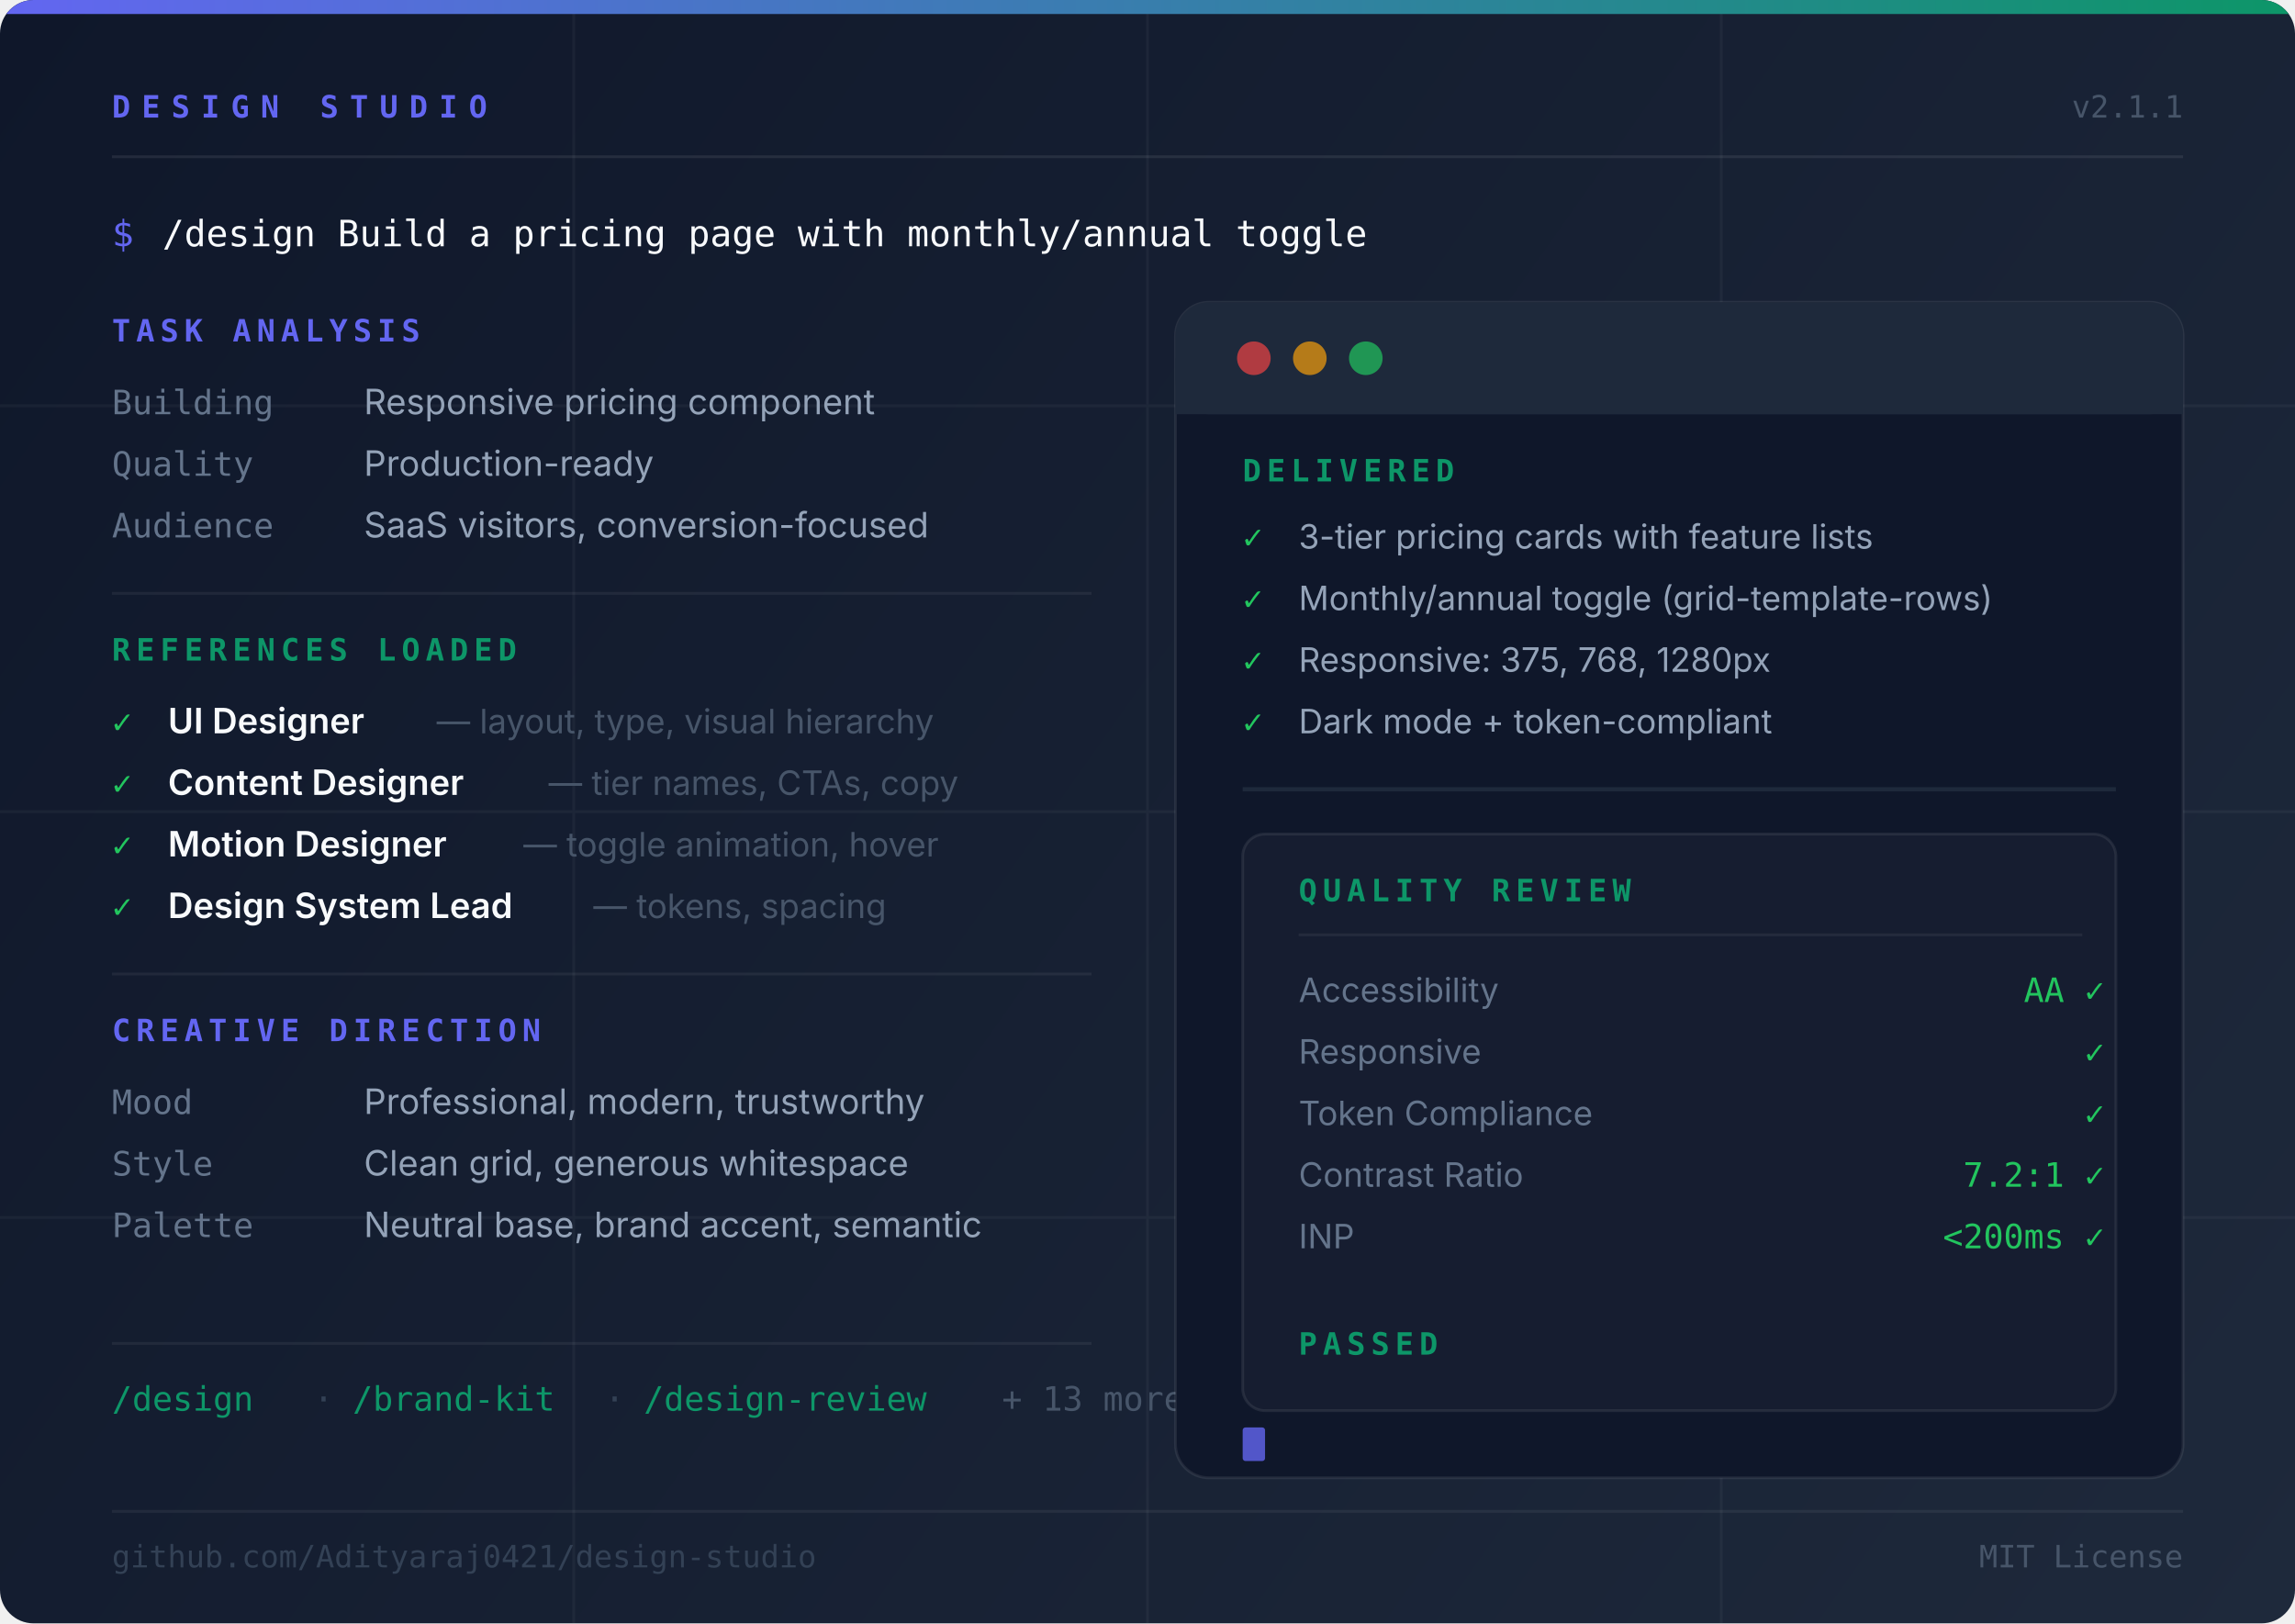
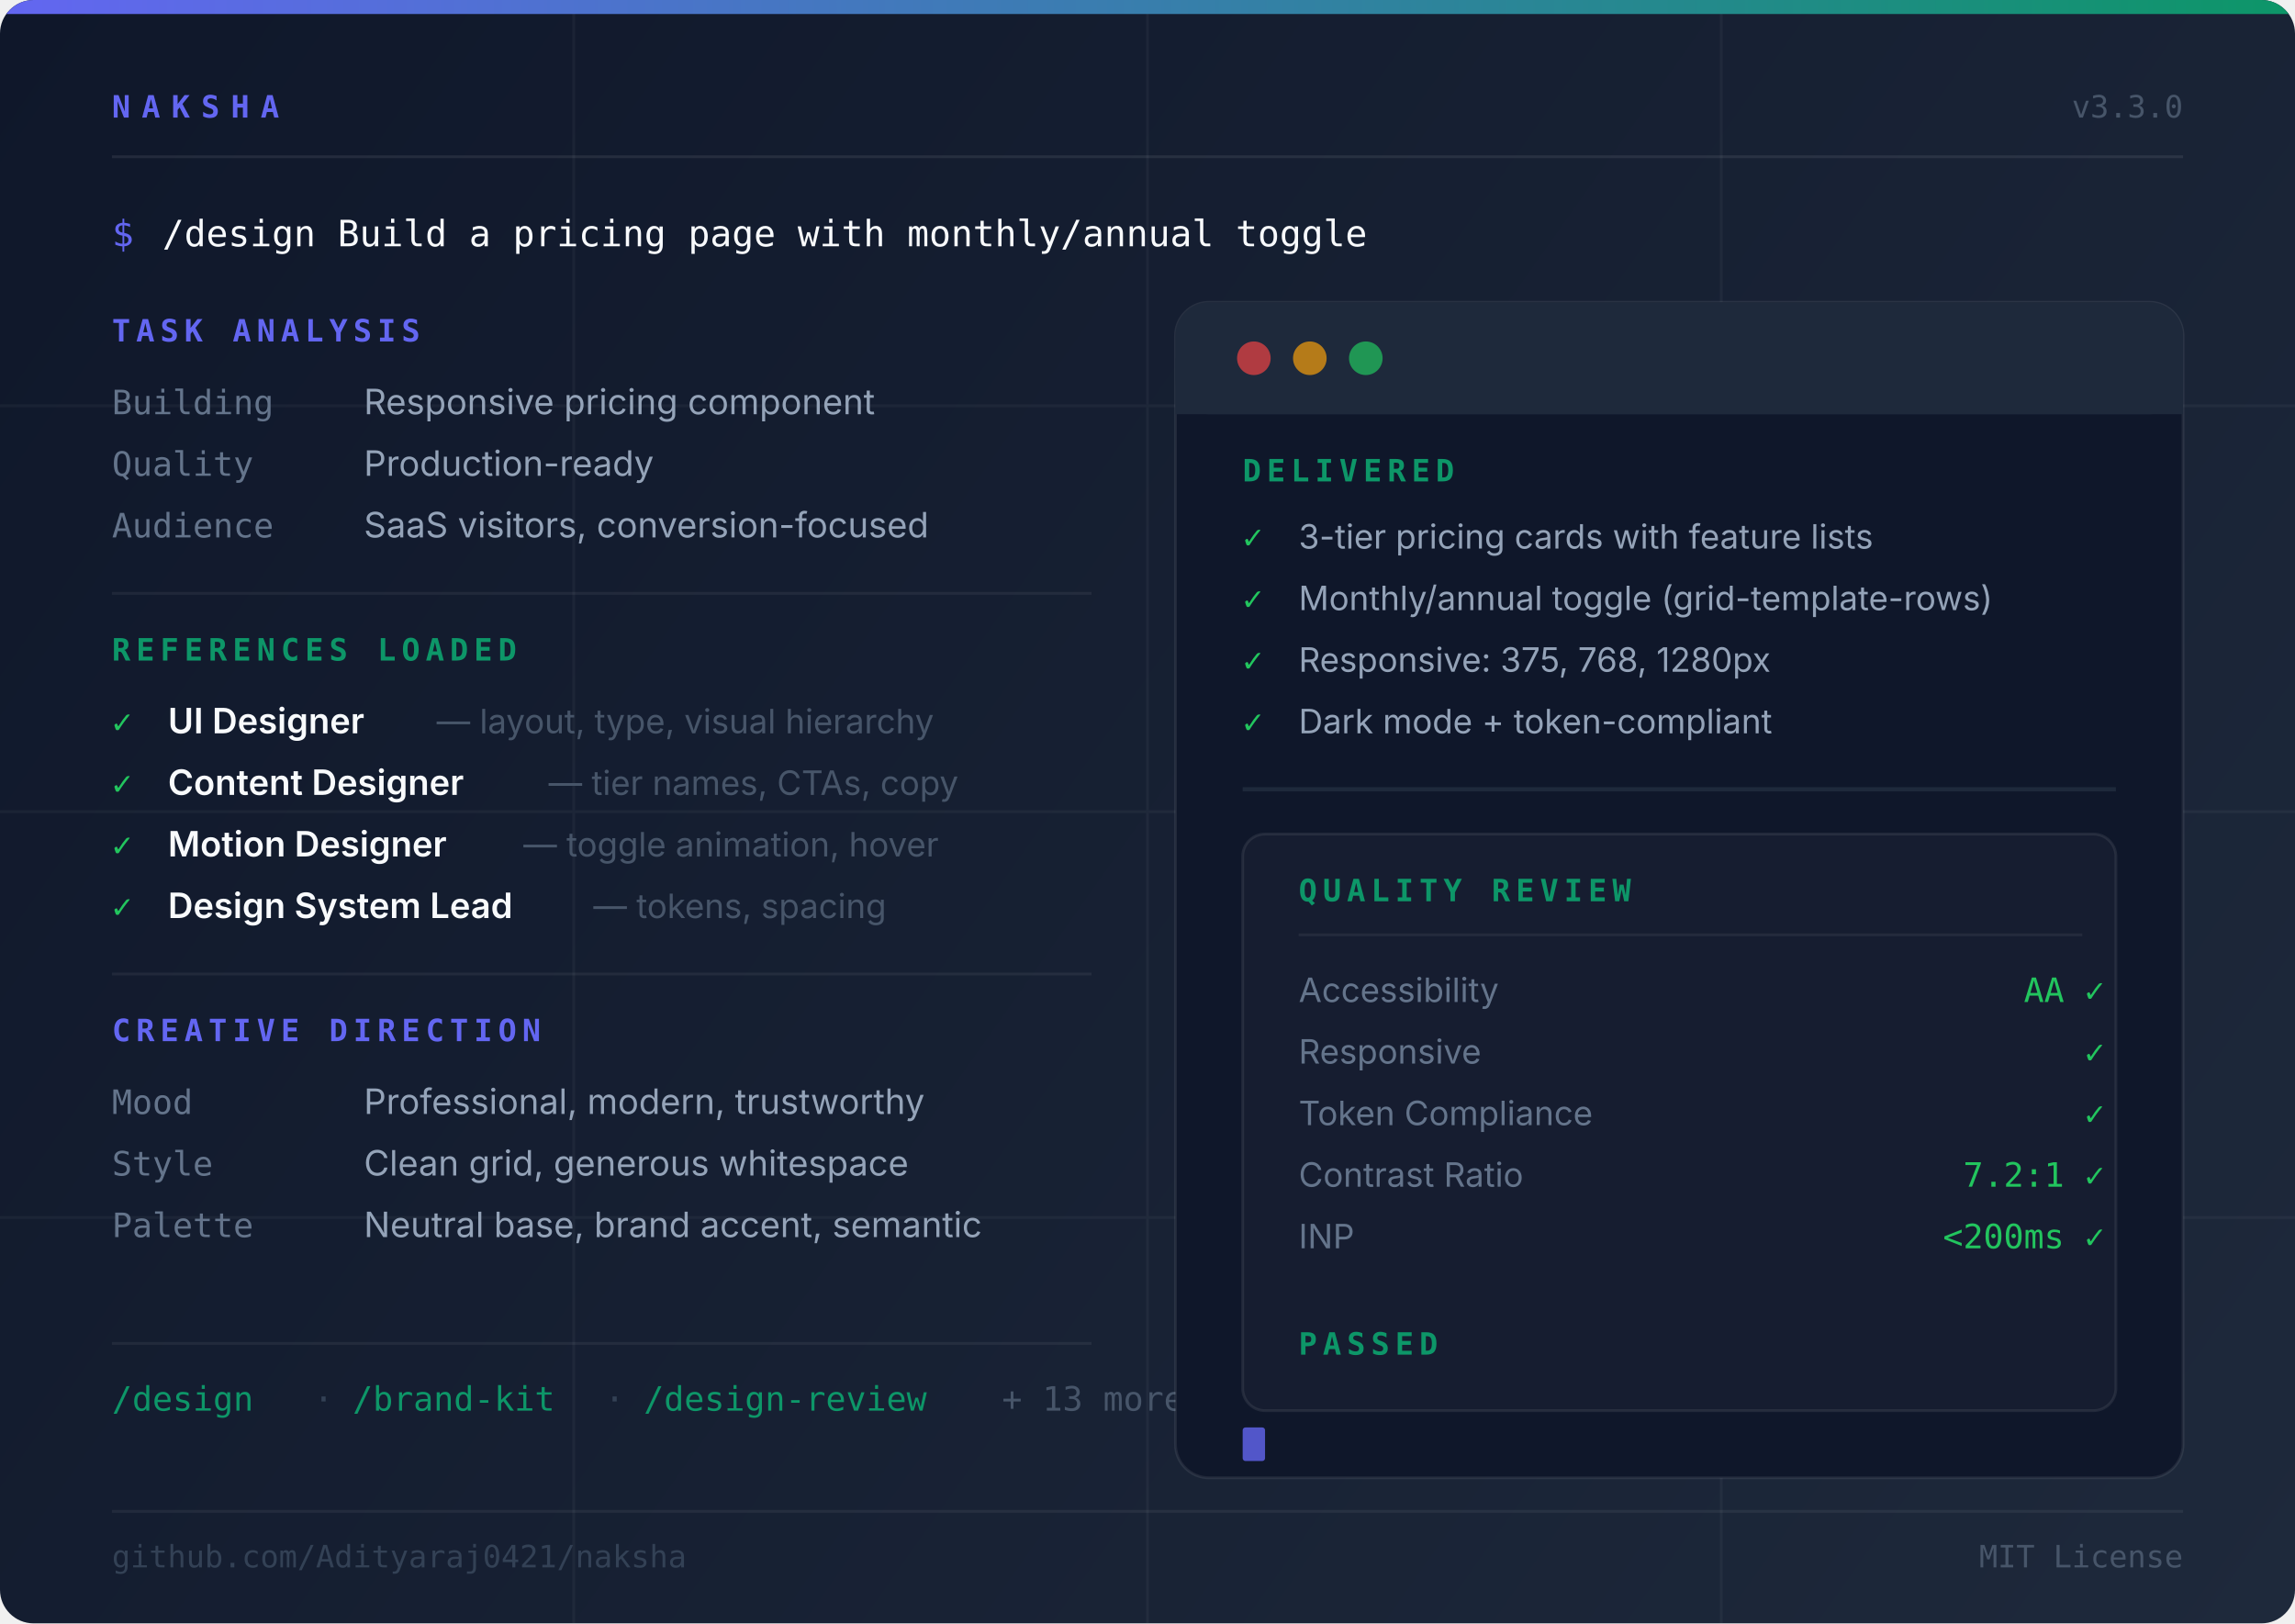
<svg xmlns="http://www.w3.org/2000/svg" viewBox="0 0 820 580" width="820" height="580">
  <defs>
    <linearGradient id="bg" x1="0" y1="0" x2="820" y2="580" gradientUnits="userSpaceOnUse">
      <stop offset="0%" stop-color="#0f172a" />
      <stop offset="100%" stop-color="#1e293b" />
    </linearGradient>
    <linearGradient id="accent" x1="0" y1="0" x2="820" y2="0" gradientUnits="userSpaceOnUse">
      <stop offset="0%" stop-color="#6366f1" />
      <stop offset="100%" stop-color="#0D9668" />
    </linearGradient>
    <clipPath id="card-clip">
      <rect x="0" y="0" width="820" height="580" rx="12" />
    </clipPath>
  </defs>
  <g clip-path="url(#card-clip)">
    <rect width="820" height="580" fill="url(#bg)" />
    <g opacity="0.04" stroke="#fff" stroke-width="1">
      <line x1="0" y1="145" x2="820" y2="145" />
      <line x1="0" y1="290" x2="820" y2="290" />
      <line x1="0" y1="435" x2="820" y2="435" />
      <line x1="205" y1="0" x2="205" y2="580" />
      <line x1="410" y1="0" x2="410" y2="580" />
      <line x1="615" y1="0" x2="615" y2="580" />
    </g>
    <rect width="820" height="5" fill="url(#accent)" />
-     <text x="40" y="42" font-family="ui-monospace, 'SF Mono', Menlo, monospace" font-size="11" font-weight="600" fill="#6366f1" letter-spacing="4">DESIGN STUDIO</text>
-     <text x="780" y="42" text-anchor="end" font-family="ui-monospace, 'SF Mono', Menlo, monospace" font-size="11" fill="#475569">v2.1.1</text>
+     <text x="40" y="42" font-family="ui-monospace, 'SF Mono', Menlo, monospace" font-size="11" font-weight="600" fill="#6366f1" letter-spacing="4">NAKSHA</text>
+     <text x="780" y="42" text-anchor="end" font-family="ui-monospace, 'SF Mono', Menlo, monospace" font-size="11" fill="#475569">v3.3.0</text>
    <line x1="40" y1="56" x2="780" y2="56" stroke="#ffffff" stroke-opacity="0.08" stroke-width="1" />
    <text x="40" y="88" font-family="ui-monospace, 'SF Mono', Menlo, monospace" font-size="13" fill="#6366f1">$</text>
    <text x="58" y="88" font-family="ui-monospace, 'SF Mono', Menlo, monospace" font-size="13" fill="#f8fafc">/design Build a pricing page with monthly/annual toggle</text>
    <text x="40" y="122" font-family="ui-monospace, 'SF Mono', Menlo, monospace" font-size="11" font-weight="600" fill="#6366f1" letter-spacing="2">TASK ANALYSIS</text>
    <text x="40" y="148" font-family="ui-monospace, 'SF Mono', Menlo, monospace" font-size="12" fill="#64748b">Building</text>
    <text x="130" y="148" font-family="-apple-system, 'Segoe UI', sans-serif" font-size="12.5" fill="#94a3b8">Responsive pricing component</text>
    <text x="40" y="170" font-family="ui-monospace, 'SF Mono', Menlo, monospace" font-size="12" fill="#64748b">Quality </text>
    <text x="130" y="170" font-family="-apple-system, 'Segoe UI', sans-serif" font-size="12.5" fill="#94a3b8">Production-ready</text>
    <text x="40" y="192" font-family="ui-monospace, 'SF Mono', Menlo, monospace" font-size="12" fill="#64748b">Audience</text>
    <text x="130" y="192" font-family="-apple-system, 'Segoe UI', sans-serif" font-size="12.5" fill="#94a3b8">SaaS visitors, conversion-focused</text>
    <line x1="40" y1="212" x2="390" y2="212" stroke="#ffffff" stroke-opacity="0.06" stroke-width="1" />
    <text x="40" y="236" font-family="ui-monospace, 'SF Mono', Menlo, monospace" font-size="11" font-weight="600" fill="#0D9668" letter-spacing="2">REFERENCES LOADED</text>
    <text x="40" y="262" font-family="ui-monospace, 'SF Mono', Menlo, monospace" font-size="12" fill="#22c55e">✓</text>
    <text x="60" y="262" font-family="-apple-system, 'Segoe UI', sans-serif" font-size="12.5" font-weight="600" fill="#f8fafc">UI Designer</text>
    <text x="156" y="262" font-family="-apple-system, 'Segoe UI', sans-serif" font-size="12" fill="#475569">— layout, type, visual hierarchy</text>
    <text x="40" y="284" font-family="ui-monospace, 'SF Mono', Menlo, monospace" font-size="12" fill="#22c55e">✓</text>
    <text x="60" y="284" font-family="-apple-system, 'Segoe UI', sans-serif" font-size="12.5" font-weight="600" fill="#f8fafc">Content Designer</text>
    <text x="196" y="284" font-family="-apple-system, 'Segoe UI', sans-serif" font-size="12" fill="#475569">— tier names, CTAs, copy</text>
    <text x="40" y="306" font-family="ui-monospace, 'SF Mono', Menlo, monospace" font-size="12" fill="#22c55e">✓</text>
    <text x="60" y="306" font-family="-apple-system, 'Segoe UI', sans-serif" font-size="12.5" font-weight="600" fill="#f8fafc">Motion Designer</text>
    <text x="187" y="306" font-family="-apple-system, 'Segoe UI', sans-serif" font-size="12" fill="#475569">— toggle animation, hover</text>
    <text x="40" y="328" font-family="ui-monospace, 'SF Mono', Menlo, monospace" font-size="12" fill="#22c55e">✓</text>
    <text x="60" y="328" font-family="-apple-system, 'Segoe UI', sans-serif" font-size="12.5" font-weight="600" fill="#f8fafc">Design System Lead</text>
    <text x="212" y="328" font-family="-apple-system, 'Segoe UI', sans-serif" font-size="12" fill="#475569">— tokens, spacing</text>
    <line x1="40" y1="348" x2="390" y2="348" stroke="#ffffff" stroke-opacity="0.06" stroke-width="1" />
    <text x="40" y="372" font-family="ui-monospace, 'SF Mono', Menlo, monospace" font-size="11" font-weight="600" fill="#6366f1" letter-spacing="2">CREATIVE DIRECTION</text>
    <text x="40" y="398" font-family="ui-monospace, 'SF Mono', Menlo, monospace" font-size="12" fill="#64748b">Mood   </text>
    <text x="130" y="398" font-family="-apple-system, 'Segoe UI', sans-serif" font-size="12.5" fill="#94a3b8">Professional, modern, trustworthy</text>
    <text x="40" y="420" font-family="ui-monospace, 'SF Mono', Menlo, monospace" font-size="12" fill="#64748b">Style  </text>
    <text x="130" y="420" font-family="-apple-system, 'Segoe UI', sans-serif" font-size="12.5" fill="#94a3b8">Clean grid, generous whitespace</text>
    <text x="40" y="442" font-family="ui-monospace, 'SF Mono', Menlo, monospace" font-size="12" fill="#64748b">Palette</text>
    <text x="130" y="442" font-family="-apple-system, 'Segoe UI', sans-serif" font-size="12.5" fill="#94a3b8">Neutral base, brand accent, semantic</text>
    <line x1="40" y1="480" x2="390" y2="480" stroke="#ffffff" stroke-opacity="0.06" stroke-width="1" />
    <text x="40" y="504" font-family="ui-monospace, 'SF Mono', Menlo, monospace" font-size="12" fill="#0D9668">/design</text>
    <text x="112" y="504" font-family="ui-monospace, 'SF Mono', Menlo, monospace" font-size="12" fill="#334155">·</text>
    <text x="126" y="504" font-family="ui-monospace, 'SF Mono', Menlo, monospace" font-size="12" fill="#0D9668">/brand-kit</text>
    <text x="216" y="504" font-family="ui-monospace, 'SF Mono', Menlo, monospace" font-size="12" fill="#334155">·</text>
    <text x="230" y="504" font-family="ui-monospace, 'SF Mono', Menlo, monospace" font-size="12" fill="#0D9668">/design-review</text>
    <text x="358" y="504" font-family="ui-monospace, 'SF Mono', Menlo, monospace" font-size="12" fill="#475569">+ 13 more</text>
    <rect x="420" y="108" width="360" height="420" rx="12" fill="#0f172a" stroke="#ffffff" stroke-opacity="0.08" stroke-width="1" />
    <rect x="420" y="108" width="360" height="40" rx="12" fill="#1e293b" />
    <rect x="420" y="128" width="360" height="20" fill="#1e293b" />
    <circle cx="448" cy="128" r="6" fill="#ef4444" fill-opacity="0.7" />
    <circle cx="468" cy="128" r="6" fill="#f59e0b" fill-opacity="0.7" />
    <circle cx="488" cy="128" r="6" fill="#22c55e" fill-opacity="0.7" />
    <text x="444" y="172" font-family="ui-monospace, 'SF Mono', Menlo, monospace" font-size="11" font-weight="600" fill="#0D9668" letter-spacing="2">DELIVERED</text>
    <text x="444" y="196" font-family="ui-monospace, 'SF Mono', Menlo, monospace" font-size="12" fill="#22c55e">✓</text>
    <text x="464" y="196" font-family="-apple-system, 'Segoe UI', sans-serif" font-size="12" fill="#94a3b8">3-tier pricing cards with feature lists</text>
    <text x="444" y="218" font-family="ui-monospace, 'SF Mono', Menlo, monospace" font-size="12" fill="#22c55e">✓</text>
    <text x="464" y="218" font-family="-apple-system, 'Segoe UI', sans-serif" font-size="12" fill="#94a3b8">Monthly/annual toggle (grid-template-rows)</text>
    <text x="444" y="240" font-family="ui-monospace, 'SF Mono', Menlo, monospace" font-size="12" fill="#22c55e">✓</text>
    <text x="464" y="240" font-family="-apple-system, 'Segoe UI', sans-serif" font-size="12" fill="#94a3b8">Responsive: 375, 768, 1280px</text>
    <text x="444" y="262" font-family="ui-monospace, 'SF Mono', Menlo, monospace" font-size="12" fill="#22c55e">✓</text>
    <text x="464" y="262" font-family="-apple-system, 'Segoe UI', sans-serif" font-size="12" fill="#94a3b8">Dark mode + token-compliant</text>
    <line x1="444" y1="282" x2="756" y2="282" stroke="#1e293b" stroke-width="1.5" />
    <rect x="444" y="298" width="312" height="206" rx="8" fill="#ffffff" fill-opacity="0.03" stroke="#ffffff" stroke-opacity="0.08" stroke-width="1" />
    <text x="464" y="322" font-family="ui-monospace, 'SF Mono', Menlo, monospace" font-size="11" font-weight="600" fill="#0D9668" letter-spacing="2">QUALITY REVIEW</text>
    <line x1="464" y1="334" x2="744" y2="334" stroke="#ffffff" stroke-opacity="0.06" stroke-width="1" />
    <text x="464" y="358" font-family="-apple-system, 'Segoe UI', sans-serif" font-size="12" fill="#64748b">Accessibility</text>
    <text x="752" y="358" text-anchor="end" font-family="ui-monospace, 'SF Mono', Menlo, monospace" font-size="12" fill="#22c55e">AA ✓</text>
    <text x="464" y="380" font-family="-apple-system, 'Segoe UI', sans-serif" font-size="12" fill="#64748b">Responsive</text>
    <text x="752" y="380" text-anchor="end" font-family="ui-monospace, 'SF Mono', Menlo, monospace" font-size="12" fill="#22c55e">✓</text>
    <text x="464" y="402" font-family="-apple-system, 'Segoe UI', sans-serif" font-size="12" fill="#64748b">Token Compliance</text>
    <text x="752" y="402" text-anchor="end" font-family="ui-monospace, 'SF Mono', Menlo, monospace" font-size="12" fill="#22c55e">✓</text>
    <text x="464" y="424" font-family="-apple-system, 'Segoe UI', sans-serif" font-size="12" fill="#64748b">Contrast Ratio</text>
    <text x="752" y="424" text-anchor="end" font-family="ui-monospace, 'SF Mono', Menlo, monospace" font-size="12" fill="#22c55e">7.2:1 ✓</text>
    <text x="464" y="446" font-family="-apple-system, 'Segoe UI', sans-serif" font-size="12" fill="#64748b">INP</text>
    <text x="752" y="446" text-anchor="end" font-family="ui-monospace, 'SF Mono', Menlo, monospace" font-size="12" fill="#22c55e">&lt;200ms ✓</text>
    <text x="464" y="484" font-family="ui-monospace, 'SF Mono', Menlo, monospace" font-size="11" font-weight="600" fill="#0D9668" letter-spacing="2">PASSED</text>
    <rect x="444" y="510" width="8" height="12" rx="1" fill="#6366f1" fill-opacity="0.8" />
    <line x1="40" y1="540" x2="780" y2="540" stroke="#ffffff" stroke-opacity="0.06" stroke-width="1" />
-     <text x="40" y="560" font-family="ui-monospace, 'SF Mono', Menlo, monospace" font-size="11" fill="#334155">github.com/Adityaraj0421/design-studio</text>
+     <text x="40" y="560" font-family="ui-monospace, 'SF Mono', Menlo, monospace" font-size="11" fill="#334155">github.com/Adityaraj0421/naksha</text>
    <text x="780" y="560" text-anchor="end" font-family="ui-monospace, 'SF Mono', Menlo, monospace" font-size="11" fill="#475569">MIT License</text>
  </g>
</svg>
